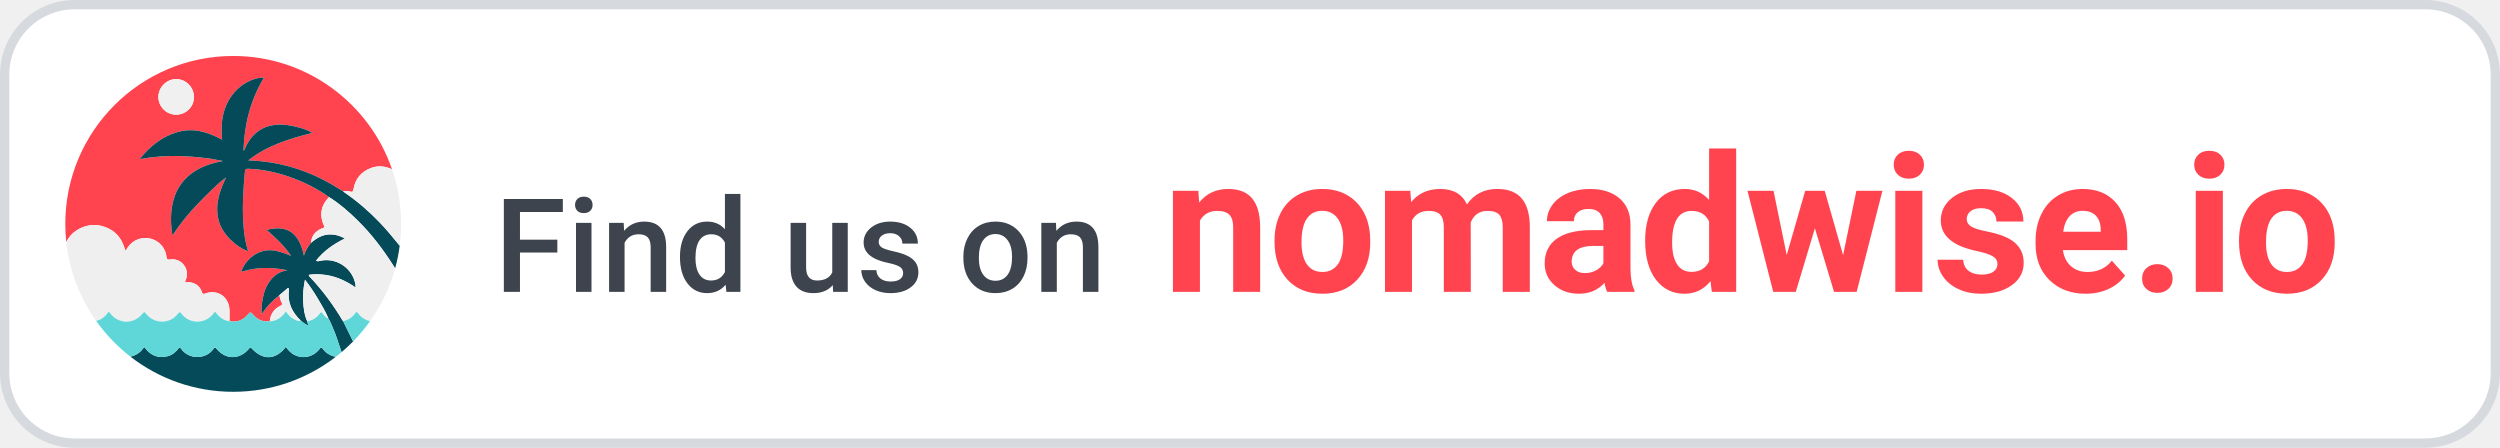
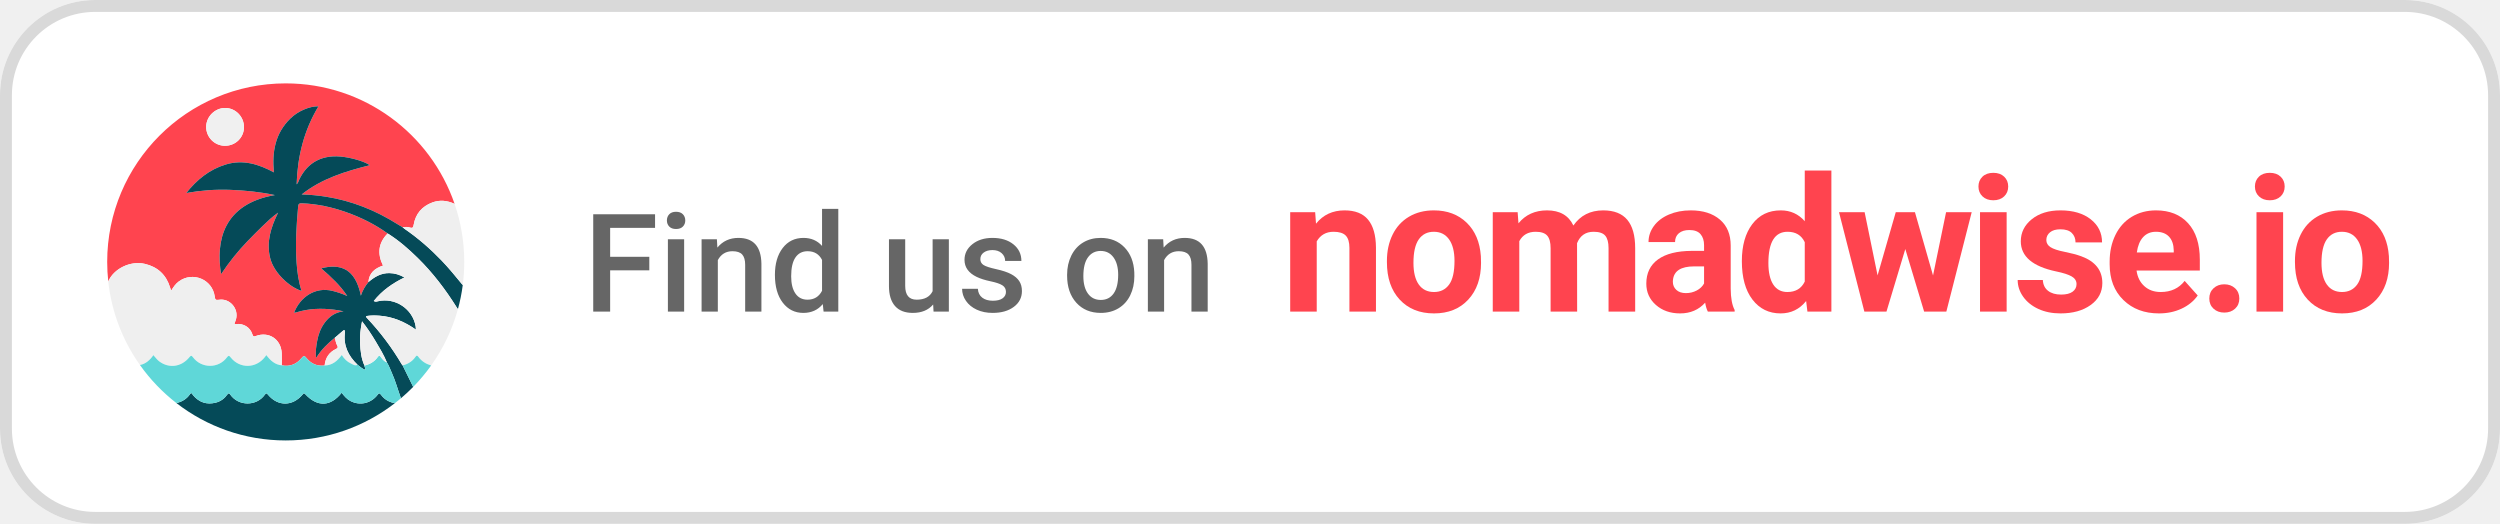
- <svg xmlns="http://www.w3.org/2000/svg" width="268" height="48" viewBox="0 0 268 48" role="img" aria-label="Find us on nomadwise.io">
-   <rect x="0.5" y="0.5" width="267.0" height="47.0" rx="7.5" fill="#FFFFFF" stroke="#D6D9DE" stroke-width="1.0" />
-   <svg x="7.00" y="6.00" width="36" height="36" viewBox="13.339 5.712 435.880 435.880">
-     <path fill="#FF444F" d="M387.471,178.319c2.366-13.429,10.131-22.533,22.807-27.239c9.055-3.362,18.076-2.433,26.81,1.558c0.12,0.055,0.238,0.121,0.355,0.192C408.045,67.233,326.851,5.712,231.279,5.712c-120.365,0-217.94,97.575-217.94,217.94c0,8.062,0.452,16.018,1.305,23.853c6.64-15.556,26.912-25.579,44.546-21.487c15.824,3.672,26.213,13.363,30.978,28.967c0.304,0.994,0.632,1.98,0.965,2.965c0.033,0.097,0.183,0.155,0.533,0.432c2.514-4.011,5.104-7.917,8.996-10.81c17.001-12.636,41.18-2.631,43.963,18.368c0.45,3.397,0.956,4.631,5.031,3.96c13.485-2.223,24.723,11.067,20.837,24.17c-0.5,1.686-1.184,3.318-1.757,4.905c0.581,0.938,1.338,0.565,2.034,0.498c9.117-0.878,17.001,3.917,19.817,12.515c0.85,2.594,1.412,3.162,4.134,2.144c16.041-5.997,30.935,3.917,31.699,21.026c0.219,4.904,0.009,9.827-0.004,14.742c9.641,1.93,17.819-1.188,23.831-8.495c3.201-3.89,4.135-3.159,6.877,0.132c5.532,6.639,12.862,9.673,21.646,8.557c0.91-9.268,5.392-16.152,13.856-20.151c2.374-1.122,2.688-2.302,1.445-4.391c-1.695-2.849-1.873-6.2-2.918-9.268c-8.621,6.91-16.508,14.509-22.804,24.668c-0.937-7.459,0.133-14.094,1.319-20.69c1.492-8.3,4.409-16.06,9.554-22.845c5.654-7.457,12.822-12.332,22.596-13.462c-1.847-0.359-3.69-0.746-5.544-1.071c-1.904-0.334-3.813-0.66-5.731-0.9c-15.677-1.963-31.184-1.494-46.386,3.294c-0.698,0.22-1.454,0.253-2.183,0.374c-0.191,0.105-0.382,0.211-0.573,0.316c0.09-0.229,0.179-0.458,0.264-0.694c7.107-18.188,25.217-31.604,46.8-26.218c6.084,1.518,11.972,3.521,17.928,6.221c-8.54-13.013-19.848-23.524-31.823-33.786c23.345-6.001,41.697,0.074,48.446,33.397c2.25-6.915,5.423-11.929,9.195-16.564c0.837-11.186,7.94-16.916,17.841-20.194c-7.159-14.495-5.812-27.607,5.675-39.209c-15.575-11.184-32.569-19.617-50.611-25.985c-17.497-6.176-35.446-10.109-54.051-10.826c-2.806-0.108-4.304,0.283-4.607,3.625c-2.087,23.003-3.593,46.003-1.92,69.114c0.84,11.597,2.407,23.037,6.093,34.211c-14.086-4.27-33.677-21.528-38.308-40.032c-4.969-19.853,0.978-37.84,9.664-55.53c-7.041,4.891-13.147,10.757-19.219,16.635c-6.202,6.004-12.259,12.162-18.27,18.359c-5.91,6.092-11.462,12.508-16.794,19.117c-5.408,6.704-10.436,13.686-15.345,21.021c-6.584-40.412,2.447-85.614,65.737-96.579c-18.415-3.897-36.279-5.646-54.25-6.364c-18.047-0.721-35.964,0.626-53.939,3.845c12.879-16.225,28.373-28.864,48.456-34.869c20.782-6.215,39.903-0.405,58.487,9.701c-2.448-25.039,1.589-47.713,20.02-65.714c9.46-9.239,23.565-15.129,34.378-14.949c-17.604,29.306-25.636,60.948-26.66,95.279c2.022-1.889,2.243-3.889,3.029-5.549c10.434-22.035,29.502-31.645,55.296-27.826c12.218,1.809,24.842,5.821,31.043,9.987c-29.75,7.501-58.708,16.267-83.171,35.686c9.904,0.299,19.614,1.205,29.249,2.72c31.773,4.995,60.988,16.693,88.091,33.865c1.875,1.188,3.819,2.266,5.73,3.395c3.118-0.391,6.272-0.504,9.262,0.487C386.564,182.885,387.009,180.943,387.471,178.319zM156.927,81.881c-12.654-0.118-22.874-10.538-22.761-23.208c0.111-12.464,10.766-22.979,23.247-22.942c12.694,0.037,23.067,10.747,22.905,23.649C180.159,72.034,169.798,82.001,156.927,81.881z" />
-     <path fill="#054A58" d="M421.485,221.893c-13.82-14.372-28.782-27.389-45.234-38.676c-0.847-0.581-1.595-1.305-2.389-1.961c-1.912-1.128-3.856-2.206-5.731-3.394c-27.104-17.172-56.318-28.87-88.091-33.865c-9.636-1.515-19.345-2.421-29.249-2.72c24.463-19.42,53.42-28.186,83.171-35.686c-6.201-4.166-18.825-8.178-31.043-9.987c-25.794-3.819-44.862,5.791-55.296,27.826c-0.786,1.661-1.007,3.66-3.029,5.549c1.024-34.332,9.056-65.974,26.66-95.279c-10.813-0.18-24.918,5.71-34.378,14.949c-18.431,18-22.469,40.674-20.02,65.714c-18.584-10.106-37.705-15.915-58.487-9.701c-20.084,6.006-35.577,18.644-48.456,34.869c17.974-3.22,35.892-4.566,53.939-3.845c17.971,0.718,35.835,2.467,54.25,6.364c-63.29,10.965-72.322,56.167-65.737,96.579c4.909-7.335,9.936-14.317,15.345-21.021c5.331-6.609,10.884-13.025,16.794-19.117c6.011-6.196,12.068-12.355,18.27-18.359c6.071-5.877,12.178-11.743,19.219-16.635c-8.687,17.691-14.633,35.678-9.664,55.53c4.631,18.504,24.222,35.762,38.308,40.032c-3.687-11.174-5.254-22.615-6.093-34.211c-1.673-23.111-0.168-46.111,1.92-69.114c0.303-3.341,1.801-3.733,4.607-3.625c18.605,0.717,36.554,4.65,54.051,10.826c18.042,6.369,35.036,14.801,50.611,25.985c13.546,8.442,25.472,18.883,36.806,30.024c18.297,17.986,33.714,38.264,47.321,59.96c0.528,0.841,1.023,1.718,1.665,2.307c2.596-9.503,4.574-19.261,5.868-29.235C438.986,241.749,430.674,231.45,421.485,221.893z" />
-     <path fill="#054A58" d="M374.019,350.035c-0.363-0.462-0.783-0.889-1.079-1.39c-12.096-20.454-26.253-39.355-42.596-56.613c-0.498-0.525-1.097-1.016-0.839-2.246c5.316-0.908,10.814-0.883,16.277-0.478c16.263,1.206,30.743,7.39,44.416,17.016c-0.126-1.79-0.119-2.83-0.282-3.843c-3.462-21.383-24.982-35.749-46.137-30.78c-1.529,0.359-2.99,1.026-4.996-0.366c10.145-12.757,22.868-21.579,37.436-28.713c-6.133-3.462-12.011-5.207-18.413-5.299c-10.197-0.147-18.227,4.627-25.594,11c-3.772,4.635-6.945,9.649-9.195,16.564c-6.749-33.323-25.101-39.397-48.446-33.397c11.975,10.262,23.282,20.772,31.823,33.786c-5.956-2.701-11.844-4.703-17.928-6.221c-21.583-5.386-39.694,8.03-46.805,26.212c0.101,0.131,0.206,0.259,0.314,0.384c0.729-0.12,1.485-0.154,2.183-0.374c15.202-4.788,30.709-5.257,46.386-3.294c1.918,0.24,3.826,0.566,5.731,0.9c1.854,0.325,3.696,0.711,5.544,1.071c-9.774,1.131-16.942,6.006-22.596,13.462c-5.145,6.785-8.062,14.545-9.554,22.845c-1.185,6.596-2.256,13.231-1.319,20.69c6.296-10.158,14.182-17.757,22.804-24.668c3.152-2.701,6.287-5.423,9.47-8.087c0.748-0.626,1.625-1.763,2.646-0.876c0.484,0.42,0.465,1.665,0.351,2.491c-2.208,16.002,4.156,28.648,15.348,39.424c2.999,2.142,5.613,4.891,9.346,6.138c0.639-2.078-1.047-3.469-0.929-5.195c-3.952-8.686-4.935-17.974-5.375-27.336c-0.411-8.749,0.576-17.393,2.443-26.671c6.344,8.063,11.614,16.079,16.542,24.321c5.024,8.401,10.1,16.783,13.819,25.885c2.569,4.032,4.098,8.551,6.047,12.874c4.506,9.995,7.322,20.596,11.073,30.861c5.221-4.416,10.231-9.072,15.013-13.953c-0.144-0.187-0.275-0.398-0.393-0.639C382.394,367.017,378.202,358.529,374.019,350.035z" />
-     <path fill="#EFEFEF" d="M194.721,314.132c-2.722,1.018-3.284,0.45-4.134-2.144c-2.816-8.598-10.699-13.393-19.817-12.515c-0.697,0.067-1.453,0.44-2.034-0.498c0.573-1.587,1.257-3.219,1.757-4.905c3.886-13.103-7.352-26.393-20.837-24.17c-4.075,0.672-4.58-0.563-5.031-3.96c-2.783-20.999-26.963-31.004-43.963-18.368c-3.892,2.893-6.483,6.799-8.996,10.81c-0.35-0.277-0.5-0.335-0.533-0.432c-0.333-0.984-0.661-1.971-0.965-2.965c-4.765-15.604-15.153-25.295-30.978-28.967c-17.634-4.092-37.906,5.932-44.546,21.487c4.107,37.727,17.833,72.564,38.689,101.999c7.058-1.393,12.111-5.867,16.389-12.014c2.51,2.726,4.512,5.633,7.334,7.726c11.757,8.721,26.807,6.761,36.539-5.089c2.076-2.528,2.781-2.291,4.594,0.102c10.327,13.632,30.873,13.768,41.193,0.17c2.161-2.847,2.765-2.562,4.826,0.01c11.053,13.795,30.71,13.453,41.58-0.533c0.54-0.695,1.071-1.396,1.848-2.409c4.868,6.492,10.419,11.673,18.781,12.434c0.012-4.915,0.222-9.838,0.003-14.742C225.655,318.049,210.761,308.135,194.721,314.132z" />
-     <path fill="#EFEFEF" d="M439.855,278.905c-13.607-21.696-29.024-41.974-47.321-59.96c-11.334-11.141-23.26-21.582-36.806-30.024c-11.486,11.603-12.833,24.714-5.675,39.209c-9.901,3.277-17.004,9.008-17.841,20.194c7.367-6.374,15.397-11.148,25.594-11c6.401,0.093,12.28,1.838,18.413,5.299c-14.568,7.133-27.291,15.956-37.436,28.713c2.006,1.393,3.466,0.726,4.996,0.366c21.156-4.969,42.676,9.397,46.137,30.78c0.164,1.013,0.156,2.053,0.282,3.843c-13.673-9.625-28.153-15.809-44.416-17.016c-5.462-0.405-10.961-0.43-16.277,0.478c-0.258,1.23,0.341,1.721,0.839,2.246c16.343,17.258,30.5,36.159,42.596,56.613c0.296,0.501,0.716,0.928,1.078,1.389c6.403-1.657,11.802-4.893,15.581-10.402c1.517-2.212,2.29-1.917,3.753,0.074c3.957,5.382,9.31,8.563,15.468,10.367c14.681-20.58,25.861-43.825,32.7-68.863C440.878,280.623,440.383,279.746,439.855,278.905z" />
-     <path fill="#EFEFEF" d="M437.443,152.83c-0.117-0.071-0.235-0.138-0.355-0.192c-8.734-3.99-17.755-4.92-26.81-1.558c-12.676,4.706-20.44,13.81-22.807,27.239c-0.462,2.624-0.908,4.566-4.348,3.425c-2.99-0.992-6.144-0.878-9.262-0.488c0.794,0.656,1.543,1.38,2.389,1.961c16.452,11.287,31.414,24.304,45.234,38.676c9.189,9.557,17.501,19.856,25.904,30.084c1.203-9.272,1.83-18.725,1.83-28.325C449.219,198.858,445.07,175.036,437.443,152.83z" />
-     <path fill="#F0F0F0" d="M156.927,81.881c-12.654-0.118-22.874-10.538-22.761-23.208c0.111-12.464,10.766-22.979,23.247-22.942c12.694,0.038,23.067,10.747,22.905,23.649C180.159,72.034,169.798,82.001,156.927,81.881z" />
-     <path fill="#EFEFEF" d="M291.152,316.285c3.152-2.701,6.287-5.423,9.47-8.087c0.748-0.626,1.625-1.763,2.646-0.876c0.484,0.42,0.465,1.665,0.351,2.491c-2.208,16.002,4.156,28.648,15.348,39.424c-2.982,1.698-5.386-0.327-7.814-1.402c-4.836-2.141-8.454-5.81-11.454-10.489c-5.395,7.292-11.62,12.634-20.929,12.748c0.91-9.267,5.392-16.151,13.855-20.151c2.374-1.122,2.688-2.302,1.445-4.391C292.375,322.703,292.197,319.353,291.152,316.285z" />
-     <path fill="#054A58" d="M241.974,285.651c-0.191,0.105-0.382,0.211-0.573,0.316c0.09-0.229,0.179-0.458,0.264-0.694C241.761,285.399,241.866,285.526,241.974,285.651z" />
-     <path fill="#054A58" d="M231.279,441.592c50.217,0,96.459-16.994,133.311-45.531c-0.529-0.092-1.09-0.108-1.543-0.213c-6.357-1.482-11.615-4.715-15.414-9.951c-1.935-2.667-2.705-1.92-4.356,0.197c-8.184,10.496-21.862,13.377-33.194,7.234c-4.377-2.372-7.539-6.029-10.473-9.988c-13.546,17.154-29.678,17.758-44.513,1.755c-1.792-1.933-2.279-0.666-3.268,0.506c-12.244,14.515-30.078,14.652-42.124,0.242c-1.44-1.723-2.188-2.555-3.81-0.234c-10.076,14.417-32.304,14.531-42.384-0.087c-1.344-1.949-2.22-1.803-3.55,0.065c-3.478,4.885-8.125,8.316-13.952,9.825c-11.216,2.905-20.504-0.309-27.945-9.15c-0.901-1.07-1.623-4.085-3.716-1.041c-4.054,5.898-9.764,9.086-16.375,10.846C134.827,424.6,181.066,441.592,231.279,441.592z" />
-     <path fill="#5FD7D8" d="M360.861,359.252c-1.949-4.323-3.478-8.842-6.047-12.874c-3.332-1.269-5.483-3.887-7.451-6.66c-1.289-1.816-2.091-2.382-3.689-0.048c-3.915,5.718-9.625,8.917-16.289,10.509c-0.118,1.726,1.568,3.117,0.929,5.195c-3.733-1.247-6.347-3.996-9.344-6.137c-2.984,1.696-5.388-0.328-7.816-1.403c-4.836-2.141-8.454-5.81-11.454-10.489c-5.395,7.292-11.62,12.634-20.929,12.748c-8.784,1.116-16.114-1.917-21.646-8.557c-2.743-3.291-3.677-4.022-6.877-0.132c-6.012,7.306-14.189,10.424-23.83,8.495c-8.362-0.761-13.913-5.942-18.781-12.434c-0.777,1.013-1.308,1.715-1.848,2.409c-10.871,13.985-30.528,14.327-41.58,0.533c-2.06-2.571-2.665-2.857-4.826-0.01c-10.321,13.598-30.866,13.462-41.193-0.17c-1.813-2.393-2.517-2.63-4.594-0.102c-9.732,11.851-24.782,13.81-36.539,5.089c-2.822-2.093-4.824-5-7.334-7.726c-4.278,6.147-9.331,10.622-16.389,12.014c12.501,17.644,27.566,33.34,44.643,46.563c6.611-1.76,12.321-4.948,16.375-10.846c2.092-3.044,2.815-0.029,3.716,1.041c7.44,8.841,16.729,12.055,27.945,9.15c5.827-1.509,10.474-4.94,13.952-9.825c1.33-1.868,2.206-2.014,3.55-0.065c10.08,14.618,32.308,14.504,42.384,0.087c1.622-2.321,2.369-1.49,3.81,0.234c12.046,14.41,29.88,14.273,42.124-0.242c0.988-1.171,1.476-2.439,3.268-0.506c14.835,16.003,30.966,15.4,44.513-1.755c2.934,3.959,6.096,7.615,10.473,9.988c11.332,6.142,25.009,3.261,33.194-7.234c1.651-2.117,2.421-2.864,4.356-0.197c3.799,5.235,9.057,8.468,15.414,9.951c0.453,0.106,1.014,0.121,1.543,0.213c2.492-1.93,4.939-3.914,7.343-5.947C368.182,379.848,365.367,369.248,360.861,359.252z" />
-     <path fill="#5FD7D8" d="M393.353,339.707c-1.464-1.991-2.236-2.286-3.753-0.074c-3.779,5.509-9.178,8.745-15.58,10.402c4.183,8.493,8.374,16.982,12.534,25.486c0.118,0.241,0.25,0.452,0.393,0.639c7.943-8.106,15.266-16.822,21.874-26.085C402.662,348.27,397.31,345.089,393.353,339.707z" />
-     <path fill="#EFEFEF" d="M327.385,350.179c-3.952-8.686-4.935-17.974-5.375-27.336c-0.411-8.749,0.576-17.393,2.443-26.671c6.344,8.063,11.614,16.079,16.542,24.321c5.024,8.401,10.1,16.783,13.819,25.885c-3.332-1.269-5.482-3.887-7.451-6.66c-1.289-1.816-2.091-2.382-3.689-0.048C339.759,345.389,334.049,348.587,327.385,350.179z" />
-   </svg>
-   <path fill="#3D444D" d="M59.747 27.07H55.741V31.288H54.012V21.335H60.335V22.729H55.741V25.689H59.747ZM63.409 31.288H61.747V23.891H63.409ZM61.645 21.97Q61.645 21.588 61.888 21.335Q62.13 21.082 62.581 21.082Q63.033 21.082 63.279 21.335Q63.525 21.588 63.525 21.97Q63.525 22.346 63.279 22.596Q63.033 22.845 62.581 22.845Q62.13 22.845 61.888 22.596Q61.645 22.346 61.645 21.97ZM66.858 23.891 66.906 24.746Q67.726 23.755 69.059 23.755Q71.37 23.755 71.411 26.4V31.288H69.75V26.496Q69.75 25.792 69.446 25.453Q69.141 25.115 68.451 25.115Q67.446 25.115 66.954 26.024V31.288H65.293V23.891ZM72.892 27.535Q72.892 25.826 73.685 24.79Q74.478 23.755 75.811 23.755Q76.987 23.755 77.711 24.575V20.788H79.372V31.288H77.868L77.786 30.522Q77.041 31.424 75.797 31.424Q74.498 31.424 73.695 30.379Q72.892 29.333 72.892 27.535ZM74.553 27.678Q74.553 28.806 74.987 29.439Q75.421 30.071 76.221 30.071Q77.239 30.071 77.711 29.162V26.004Q77.253 25.115 76.235 25.115Q75.428 25.115 74.99 25.754Q74.553 26.393 74.553 27.678ZM89.272 30.563Q88.541 31.424 87.194 31.424Q85.991 31.424 85.373 30.72Q84.754 30.016 84.754 28.683V23.891H86.415V28.663Q86.415 30.071 87.584 30.071Q88.794 30.071 89.218 29.203V23.891H90.879V31.288H89.313ZM96.817 29.278Q96.817 28.834 96.451 28.601Q96.085 28.369 95.238 28.191Q94.39 28.013 93.823 27.74Q92.579 27.138 92.579 25.997Q92.579 25.04 93.385 24.397Q94.192 23.755 95.436 23.755Q96.762 23.755 97.579 24.411Q98.396 25.067 98.396 26.113H96.735Q96.735 25.634 96.379 25.317Q96.024 24.999 95.436 24.999Q94.889 24.999 94.544 25.252Q94.199 25.505 94.199 25.928Q94.199 26.311 94.52 26.523Q94.841 26.735 95.819 26.95Q96.796 27.166 97.353 27.463Q97.911 27.76 98.181 28.177Q98.451 28.594 98.451 29.189Q98.451 30.187 97.623 30.806Q96.796 31.424 95.456 31.424Q94.547 31.424 93.836 31.096Q93.125 30.768 92.729 30.194Q92.332 29.62 92.332 28.957H93.946Q93.98 29.545 94.39 29.862Q94.8 30.18 95.477 30.18Q96.133 30.18 96.475 29.931Q96.817 29.681 96.817 29.278ZM103.272 27.521Q103.272 26.434 103.702 25.563Q104.133 24.691 104.912 24.223Q105.692 23.755 106.703 23.755Q108.2 23.755 109.133 24.718Q110.067 25.682 110.142 27.275L110.149 27.665Q110.149 28.758 109.728 29.62Q109.308 30.481 108.525 30.953Q107.742 31.424 106.717 31.424Q105.152 31.424 104.212 30.382Q103.272 29.34 103.272 27.603ZM104.933 27.665Q104.933 28.806 105.404 29.452Q105.876 30.098 106.717 30.098Q107.558 30.098 108.026 29.442Q108.494 28.786 108.494 27.521Q108.494 26.4 108.012 25.744Q107.53 25.088 106.703 25.088Q105.89 25.088 105.411 25.734Q104.933 26.38 104.933 27.665ZM113.195 23.891 113.243 24.746Q114.063 23.755 115.396 23.755Q117.707 23.755 117.748 26.4V31.288H116.087V26.496Q116.087 25.792 115.782 25.453Q115.478 25.115 114.788 25.115Q113.783 25.115 113.291 26.024V31.288H111.629V23.891Z" />
-   <path fill="#FF444F" d="M128.462 20.457 128.552 21.708Q129.713 20.257 131.665 20.257Q133.387 20.257 134.228 21.268Q135.069 22.279 135.089 24.291V31.288H132.196V24.361Q132.196 23.44 131.795 23.025Q131.395 22.609 130.464 22.609Q129.243 22.609 128.632 23.65V31.288H125.74V20.457ZM136.63 25.772Q136.63 24.161 137.251 22.9Q137.872 21.638 139.038 20.948Q140.204 20.257 141.745 20.257Q143.937 20.257 145.324 21.598Q146.71 22.94 146.87 25.242L146.89 25.983Q146.89 28.475 145.499 29.981Q144.108 31.488 141.765 31.488Q139.423 31.488 138.027 29.986Q136.63 28.485 136.63 25.902ZM139.523 25.983Q139.523 27.524 140.104 28.34Q140.684 29.156 141.765 29.156Q142.816 29.156 143.407 28.35Q143.998 27.544 143.998 25.772Q143.998 24.261 143.407 23.43Q142.816 22.599 141.745 22.599Q140.684 22.599 140.104 23.425Q139.523 24.251 139.523 25.983ZM151.185 20.457 151.275 21.668Q152.426 20.257 154.388 20.257Q156.48 20.257 157.261 21.909Q158.402 20.257 160.514 20.257Q162.276 20.257 163.136 21.283Q163.997 22.309 163.997 24.371V31.288H161.094V24.381Q161.094 23.46 160.734 23.035Q160.374 22.609 159.463 22.609Q158.162 22.609 157.661 23.85L157.671 31.288H154.778V24.391Q154.778 23.45 154.408 23.03Q154.038 22.609 153.147 22.609Q151.915 22.609 151.365 23.63V31.288H148.472V20.457ZM172.296 31.288Q172.095 30.897 172.005 30.317Q170.954 31.488 169.273 31.488Q167.681 31.488 166.635 30.567Q165.589 29.646 165.589 28.245Q165.589 26.523 166.865 25.602Q168.141 24.681 170.554 24.671H171.885V24.051Q171.885 23.3 171.5 22.85Q171.114 22.399 170.284 22.399Q169.553 22.399 169.137 22.749Q168.722 23.1 168.722 23.71H165.829Q165.829 22.769 166.41 21.969Q166.99 21.168 168.051 20.712Q169.112 20.257 170.434 20.257Q172.436 20.257 173.612 21.263Q174.788 22.269 174.788 24.091V28.785Q174.798 30.327 175.218 31.118V31.288ZM169.903 29.276Q170.544 29.276 171.084 28.991Q171.625 28.705 171.885 28.225V26.363H170.804Q168.632 26.363 168.492 27.864L168.482 28.035Q168.482 28.575 168.862 28.925Q169.243 29.276 169.903 29.276ZM176.36 25.792Q176.36 23.26 177.496 21.758Q178.632 20.257 180.604 20.257Q182.185 20.257 183.216 21.438V15.913H186.119V31.288H183.507L183.367 30.137Q182.285 31.488 180.584 31.488Q178.672 31.488 177.516 29.981Q176.36 28.475 176.36 25.792ZM179.252 26.003Q179.252 27.524 179.783 28.335Q180.314 29.146 181.325 29.146Q182.666 29.146 183.216 28.015V23.74Q182.676 22.609 181.345 22.609Q179.252 22.609 179.252 26.003ZM197.581 27.354 199.002 20.457H201.795L199.032 31.288H196.61L194.558 24.471L192.506 31.288H190.093L187.331 20.457H190.123L191.535 27.344L193.517 20.457H195.609ZM206.079 31.288H203.176V20.457H206.079ZM203.006 17.654Q203.006 17.004 203.441 16.583Q203.877 16.163 204.628 16.163Q205.368 16.163 205.809 16.583Q206.249 17.004 206.249 17.654Q206.249 18.315 205.804 18.736Q205.358 19.156 204.628 19.156Q203.897 19.156 203.451 18.736Q203.006 18.315 203.006 17.654ZM214.127 28.295Q214.127 27.764 213.602 27.459Q213.076 27.154 211.915 26.913Q208.051 26.103 208.051 23.63Q208.051 22.189 209.247 21.223Q210.444 20.257 212.375 20.257Q214.437 20.257 215.674 21.228Q216.91 22.199 216.91 23.75H214.017Q214.017 23.13 213.617 22.724Q213.216 22.319 212.365 22.319Q211.635 22.319 211.234 22.649Q210.834 22.98 210.834 23.49Q210.834 23.971 211.289 24.266Q211.745 24.561 212.826 24.776Q213.907 24.992 214.648 25.262Q216.94 26.103 216.94 28.175Q216.94 29.656 215.669 30.572Q214.397 31.488 212.385 31.488Q211.024 31.488 209.968 31.002Q208.912 30.517 208.311 29.671Q207.711 28.825 207.711 27.844H210.454Q210.494 28.615 211.024 29.026Q211.555 29.436 212.445 29.436Q213.276 29.436 213.702 29.121Q214.127 28.805 214.127 28.295ZM223.587 31.488Q221.204 31.488 219.708 30.027Q218.211 28.565 218.211 26.133V25.852Q218.211 24.221 218.842 22.935Q219.473 21.648 220.629 20.953Q221.785 20.257 223.266 20.257Q225.488 20.257 226.765 21.658Q228.041 23.06 228.041 25.632V26.813H221.144Q221.284 27.874 221.99 28.515Q222.696 29.156 223.777 29.156Q225.448 29.156 226.389 27.944L227.811 29.536Q227.16 30.457 226.049 30.972Q224.938 31.488 223.587 31.488ZM223.256 22.599Q222.395 22.599 221.86 23.18Q221.324 23.76 221.174 24.841H225.198V24.611Q225.178 23.65 224.678 23.125Q224.177 22.599 223.256 22.599ZM229.633 29.866Q229.633 29.176 230.098 28.745Q230.564 28.315 231.264 28.315Q231.975 28.315 232.44 28.745Q232.906 29.176 232.906 29.866Q232.906 30.547 232.445 30.972Q231.985 31.398 231.264 31.398Q230.554 31.398 230.093 30.972Q229.633 30.547 229.633 29.866ZM238.291 31.288H235.388V20.457H238.291ZM235.218 17.654Q235.218 17.004 235.654 16.583Q236.089 16.163 236.84 16.163Q237.581 16.163 238.021 16.583Q238.461 17.004 238.461 17.654Q238.461 18.315 238.016 18.736Q237.571 19.156 236.84 19.156Q236.109 19.156 235.664 18.736Q235.218 18.315 235.218 17.654ZM240.023 25.772Q240.023 24.161 240.644 22.9Q241.264 21.638 242.43 20.948Q243.597 20.257 245.138 20.257Q247.33 20.257 248.717 21.598Q250.103 22.94 250.263 25.242L250.283 25.983Q250.283 28.475 248.892 29.981Q247.5 31.488 245.158 31.488Q242.816 31.488 241.42 29.986Q240.023 28.485 240.023 25.902ZM242.916 25.983Q242.916 27.524 243.497 28.34Q244.077 29.156 245.158 29.156Q246.209 29.156 246.8 28.35Q247.39 27.544 247.39 25.772Q247.39 24.261 246.8 23.43Q246.209 22.599 245.138 22.599Q244.077 22.599 243.497 23.425Q242.916 24.251 242.916 25.983Z" />
+ <svg xmlns="http://www.w3.org/2000/svg" viewBox="0 0 210 44" width="210" height="44" role="img" aria-label="Find us on nomadwise.io">
+   <rect width="210" height="44" rx="8" fill="#FFFFFF" />
+   <rect x="0.5" y="0.5" width="209" height="43" rx="7.5" fill="none" stroke="#D9D9D9" stroke-width="1" />
+   <g transform="translate(8.086 6.611) scale(0.06881)">
+     <path fill="#FF444F" d="M387.471,178.319c2.366-13.429,10.131-22.533,22.807-27.239c9.055-3.362,18.076-2.433,26.81,1.558     c0.12,0.055,0.238,0.121,0.355,0.192C408.045,67.233,326.851,5.712,231.279,5.712c-120.365,0-217.94,97.575-217.94,217.94     c0,8.062,0.452,16.018,1.305,23.853c6.64-15.556,26.912-25.579,44.546-21.487c15.824,3.672,26.213,13.363,30.978,28.967     c0.304,0.994,0.632,1.98,0.965,2.965c0.033,0.097,0.183,0.155,0.533,0.432c2.514-4.011,5.104-7.917,8.996-10.81     c17.001-12.636,41.18-2.631,43.963,18.368c0.45,3.397,0.956,4.631,5.031,3.96c13.485-2.223,24.723,11.067,20.837,24.17     c-0.5,1.686-1.184,3.318-1.757,4.905c0.581,0.938,1.338,0.565,2.034,0.498c9.117-0.878,17.001,3.917,19.817,12.515     c0.85,2.594,1.412,3.162,4.134,2.144c16.041-5.997,30.935,3.917,31.699,21.026c0.219,4.904,0.009,9.827-0.004,14.742     c9.641,1.93,17.819-1.188,23.831-8.495c3.201-3.89,4.135-3.159,6.877,0.132c5.532,6.639,12.862,9.673,21.646,8.557     c0.91-9.268,5.392-16.152,13.856-20.151c2.374-1.122,2.688-2.302,1.445-4.391c-1.695-2.849-1.873-6.2-2.918-9.268     c-8.621,6.91-16.508,14.509-22.804,24.668c-0.937-7.459,0.133-14.094,1.319-20.69c1.492-8.3,4.409-16.06,9.554-22.845     c5.654-7.457,12.822-12.332,22.596-13.462c-1.847-0.359-3.69-0.746-5.544-1.071c-1.904-0.334-3.813-0.66-5.731-0.9     c-15.677-1.963-31.184-1.494-46.386,3.294c-0.698,0.22-1.454,0.253-2.183,0.374c-0.191,0.105-0.382,0.211-0.573,0.316     c0.09-0.229,0.179-0.458,0.264-0.694c7.107-18.188,25.217-31.604,46.8-26.218c6.084,1.518,11.972,3.521,17.928,6.221     c-8.54-13.013-19.848-23.524-31.823-33.786c23.345-6.001,41.697,0.074,48.446,33.397c2.25-6.915,5.423-11.929,9.195-16.564     c0.837-11.186,7.94-16.916,17.841-20.194c-7.159-14.495-5.812-27.607,5.675-39.209c-15.575-11.184-32.569-19.617-50.611-25.985     c-17.497-6.176-35.446-10.109-54.051-10.826c-2.806-0.108-4.304,0.283-4.607,3.625c-2.087,23.003-3.593,46.003-1.92,69.114     c0.84,11.597,2.407,23.037,6.093,34.211c-14.086-4.27-33.677-21.528-38.308-40.032c-4.969-19.853,0.978-37.84,9.664-55.53     c-7.041,4.891-13.147,10.757-19.219,16.635c-6.202,6.004-12.259,12.162-18.27,18.359c-5.91,6.092-11.462,12.508-16.794,19.117     c-5.408,6.704-10.436,13.686-15.345,21.021c-6.584-40.412,2.447-85.614,65.737-96.579c-18.415-3.897-36.279-5.646-54.25-6.364     c-18.047-0.721-35.964,0.626-53.939,3.845c12.879-16.225,28.373-28.864,48.456-34.869c20.782-6.215,39.903-0.405,58.487,9.701     c-2.448-25.039,1.589-47.713,20.02-65.714c9.46-9.239,23.565-15.129,34.378-14.949c-17.604,29.306-25.636,60.948-26.66,95.279     c2.022-1.889,2.243-3.889,3.029-5.549c10.434-22.035,29.502-31.645,55.296-27.826c12.218,1.809,24.842,5.821,31.043,9.987     c-29.75,7.501-58.708,16.267-83.171,35.686c9.904,0.299,19.614,1.205,29.249,2.72c31.773,4.995,60.988,16.693,88.091,33.865     c1.875,1.188,3.819,2.266,5.73,3.395c3.118-0.391,6.272-0.504,9.262,0.487C386.564,182.885,387.009,180.943,387.471,178.319z      M156.927,81.881c-12.654-0.118-22.874-10.538-22.761-23.208c0.111-12.464,10.766-22.979,23.247-22.942     c12.694,0.037,23.067,10.747,22.905,23.649C180.159,72.034,169.798,82.001,156.927,81.881z" />
+     <path fill="#054A58" d="M421.485,221.893c-13.82-14.372-28.782-27.389-45.234-38.676c-0.847-0.581-1.595-1.305-2.389-1.961    c-1.912-1.128-3.856-2.206-5.731-3.394c-27.104-17.172-56.318-28.87-88.091-33.865c-9.636-1.515-19.345-2.421-29.249-2.72    c24.463-19.42,53.42-28.186,83.171-35.686c-6.201-4.166-18.825-8.178-31.043-9.987c-25.794-3.819-44.862,5.791-55.296,27.826    c-0.786,1.661-1.007,3.66-3.029,5.549c1.024-34.332,9.056-65.974,26.66-95.279c-10.813-0.18-24.918,5.71-34.378,14.949    c-18.431,18-22.469,40.674-20.02,65.714c-18.584-10.106-37.705-15.915-58.487-9.701c-20.084,6.006-35.577,18.644-48.456,34.869    c17.974-3.22,35.892-4.566,53.939-3.845c17.971,0.718,35.835,2.467,54.25,6.364c-63.29,10.965-72.322,56.167-65.737,96.579    c4.909-7.335,9.936-14.317,15.345-21.021c5.331-6.609,10.884-13.025,16.794-19.117c6.011-6.196,12.068-12.355,18.27-18.359    c6.071-5.877,12.178-11.743,19.219-16.635c-8.687,17.691-14.633,35.678-9.664,55.53c4.631,18.504,24.222,35.762,38.308,40.032    c-3.687-11.174-5.254-22.615-6.093-34.211c-1.673-23.111-0.168-46.111,1.92-69.114c0.303-3.341,1.801-3.733,4.607-3.625    c18.605,0.717,36.554,4.65,54.051,10.826c18.042,6.369,35.036,14.801,50.611,25.985c13.546,8.442,25.472,18.883,36.806,30.024    c18.297,17.986,33.714,38.264,47.321,59.96c0.528,0.841,1.023,1.718,1.665,2.307c2.596-9.503,4.574-19.261,5.868-29.235    C438.986,241.749,430.674,231.45,421.485,221.893z" />
+     <path fill="#054A58" d="M374.019,350.035c-0.363-0.462-0.783-0.889-1.079-1.39c-12.096-20.454-26.253-39.355-42.596-56.613    c-0.498-0.525-1.097-1.016-0.839-2.246c5.316-0.908,10.814-0.883,16.277-0.478c16.263,1.206,30.743,7.39,44.416,17.016    c-0.126-1.79-0.119-2.83-0.282-3.843c-3.462-21.383-24.982-35.749-46.137-30.78c-1.529,0.359-2.99,1.026-4.996-0.366    c10.145-12.757,22.868-21.579,37.436-28.713c-6.133-3.462-12.011-5.207-18.413-5.299c-10.197-0.147-18.227,4.627-25.594,11    c-3.772,4.635-6.945,9.649-9.195,16.564c-6.749-33.323-25.101-39.397-48.446-33.397c11.975,10.262,23.282,20.772,31.823,33.786    c-5.956-2.701-11.844-4.703-17.928-6.221c-21.583-5.386-39.694,8.03-46.805,26.212c0.101,0.131,0.206,0.259,0.314,0.384    c0.729-0.12,1.485-0.154,2.183-0.374c15.202-4.788,30.709-5.257,46.386-3.294c1.918,0.24,3.826,0.566,5.731,0.9    c1.854,0.325,3.696,0.711,5.544,1.071c-9.774,1.131-16.942,6.006-22.596,13.462c-5.145,6.785-8.062,14.545-9.554,22.845    c-1.185,6.596-2.256,13.231-1.319,20.69c6.296-10.158,14.182-17.757,22.804-24.668c3.152-2.701,6.287-5.423,9.47-8.087    c0.748-0.626,1.625-1.763,2.646-0.876c0.484,0.42,0.465,1.665,0.351,2.491c-2.208,16.002,4.156,28.648,15.348,39.424    c2.999,2.142,5.613,4.891,9.346,6.138c0.639-2.078-1.047-3.469-0.929-5.195c-3.952-8.686-4.935-17.974-5.375-27.336    c-0.411-8.749,0.576-17.393,2.443-26.671c6.344,8.063,11.614,16.079,16.542,24.321c5.024,8.401,10.1,16.783,13.819,25.885    c2.569,4.032,4.098,8.551,6.047,12.874c4.506,9.995,7.322,20.596,11.073,30.861c5.221-4.416,10.231-9.072,15.013-13.953    c-0.144-0.187-0.275-0.398-0.393-0.639C382.394,367.017,378.202,358.529,374.019,350.035z" />
+     <path fill="#EFEFEF" d="M194.721,314.132c-2.722,1.018-3.284,0.45-4.134-2.144c-2.816-8.598-10.699-13.393-19.817-12.515     c-0.697,0.067-1.453,0.44-2.034-0.498c0.573-1.587,1.257-3.219,1.757-4.905c3.886-13.103-7.352-26.393-20.837-24.17     c-4.075,0.672-4.58-0.563-5.031-3.96c-2.783-20.999-26.963-31.004-43.963-18.368c-3.892,2.893-6.483,6.799-8.996,10.81     c-0.35-0.277-0.5-0.335-0.533-0.432c-0.333-0.984-0.661-1.971-0.965-2.965c-4.765-15.604-15.153-25.295-30.978-28.967     c-17.634-4.092-37.906,5.932-44.546,21.487c4.107,37.727,17.833,72.564,38.689,101.999c7.058-1.393,12.111-5.867,16.389-12.014     c2.51,2.726,4.512,5.633,7.334,7.726c11.757,8.721,26.807,6.761,36.539-5.089c2.076-2.528,2.781-2.291,4.594,0.102     c10.327,13.632,30.873,13.768,41.193,0.17c2.161-2.847,2.765-2.562,4.826,0.01c11.053,13.795,30.71,13.453,41.58-0.533     c0.54-0.695,1.071-1.396,1.848-2.409c4.868,6.492,10.419,11.673,18.781,12.434c0.012-4.915,0.222-9.838,0.003-14.742     C225.655,318.049,210.761,308.135,194.721,314.132z" />
+     <path fill="#EFEFEF" d="M439.855,278.905c-13.607-21.696-29.024-41.974-47.321-59.96c-11.334-11.141-23.26-21.582-36.806-30.024     c-11.486,11.603-12.833,24.714-5.675,39.209c-9.901,3.277-17.004,9.008-17.841,20.194c7.367-6.374,15.397-11.148,25.594-11     c6.401,0.093,12.28,1.838,18.413,5.299c-14.568,7.133-27.291,15.956-37.436,28.713c2.006,1.393,3.466,0.726,4.996,0.366     c21.156-4.969,42.676,9.397,46.137,30.78c0.164,1.013,0.156,2.053,0.282,3.843c-13.673-9.625-28.153-15.809-44.416-17.016     c-5.462-0.405-10.961-0.43-16.277,0.478c-0.258,1.23,0.341,1.721,0.839,2.246c16.343,17.258,30.5,36.159,42.596,56.613     c0.296,0.501,0.716,0.928,1.078,1.389c6.403-1.657,11.802-4.893,15.581-10.402c1.517-2.212,2.29-1.917,3.753,0.074     c3.957,5.382,9.31,8.563,15.468,10.367c14.681-20.58,25.861-43.825,32.7-68.863C440.878,280.623,440.383,279.746,439.855,278.905     z" />
+     <path fill="#EFEFEF" d="M437.443,152.83c-0.117-0.071-0.235-0.138-0.355-0.192c-8.734-3.99-17.755-4.92-26.81-1.558     c-12.676,4.706-20.44,13.81-22.807,27.239c-0.462,2.624-0.908,4.566-4.348,3.425c-2.99-0.992-6.144-0.878-9.262-0.488     c0.794,0.656,1.543,1.38,2.389,1.961c16.452,11.287,31.414,24.304,45.234,38.676c9.189,9.557,17.501,19.856,25.904,30.084     c1.203-9.272,1.83-18.725,1.83-28.325C449.219,198.858,445.07,175.036,437.443,152.83z" />
+     <path fill="#F0F0F0" d="M156.927,81.881c-12.654-0.118-22.874-10.538-22.761-23.208c0.111-12.464,10.766-22.979,23.247-22.942    c12.694,0.038,23.067,10.747,22.905,23.649C180.159,72.034,169.798,82.001,156.927,81.881z" />
+     <path fill="#EFEFEF" d="M291.152,316.285c3.152-2.701,6.287-5.423,9.47-8.087c0.748-0.626,1.625-1.763,2.646-0.876    c0.484,0.42,0.465,1.665,0.351,2.491c-2.208,16.002,4.156,28.648,15.348,39.424c-2.982,1.698-5.386-0.327-7.814-1.402    c-4.836-2.141-8.454-5.81-11.454-10.489c-5.395,7.292-11.62,12.634-20.929,12.748c0.91-9.267,5.392-16.151,13.855-20.151    c2.374-1.122,2.688-2.302,1.445-4.391C292.375,322.703,292.197,319.353,291.152,316.285z" />
+     <path fill="#054A58" d="M241.974,285.651c-0.191,0.105-0.382,0.211-0.573,0.316c0.09-0.229,0.179-0.458,0.264-0.694    C241.761,285.399,241.866,285.526,241.974,285.651z" />
+     <path fill="#054A58" d="M231.279,441.592c50.217,0,96.459-16.994,133.311-45.531c-0.529-0.092-1.09-0.108-1.543-0.213    c-6.357-1.482-11.615-4.715-15.414-9.951c-1.935-2.667-2.705-1.92-4.356,0.197c-8.184,10.496-21.862,13.377-33.194,7.234    c-4.377-2.372-7.539-6.029-10.473-9.988c-13.546,17.154-29.678,17.758-44.513,1.755c-1.792-1.933-2.279-0.666-3.268,0.506    c-12.244,14.515-30.078,14.652-42.124,0.242c-1.44-1.723-2.188-2.555-3.81-0.234c-10.076,14.417-32.304,14.531-42.384-0.087    c-1.344-1.949-2.22-1.803-3.55,0.065c-3.478,4.885-8.125,8.316-13.952,9.825c-11.216,2.905-20.504-0.309-27.945-9.15    c-0.901-1.07-1.623-4.085-3.716-1.041c-4.054,5.898-9.764,9.086-16.375,10.846C134.827,424.6,181.066,441.592,231.279,441.592z" />
+     <path fill="#5FD7D8" d="M360.861,359.252c-1.949-4.323-3.478-8.842-6.047-12.874c-3.332-1.269-5.483-3.887-7.451-6.66     c-1.289-1.816-2.091-2.382-3.689-0.048c-3.915,5.718-9.625,8.917-16.289,10.509c-0.118,1.726,1.568,3.117,0.929,5.195     c-3.733-1.247-6.347-3.996-9.344-6.137c-2.984,1.696-5.388-0.328-7.816-1.403c-4.836-2.141-8.454-5.81-11.454-10.489     c-5.395,7.292-11.62,12.634-20.929,12.748c-8.784,1.116-16.114-1.917-21.646-8.557c-2.743-3.291-3.677-4.022-6.877-0.132     c-6.012,7.306-14.189,10.424-23.83,8.495c-8.362-0.761-13.913-5.942-18.781-12.434c-0.777,1.013-1.308,1.715-1.848,2.409     c-10.871,13.985-30.528,14.327-41.58,0.533c-2.06-2.571-2.665-2.857-4.826-0.01c-10.321,13.598-30.866,13.462-41.193-0.17     c-1.813-2.393-2.517-2.63-4.594-0.102c-9.732,11.851-24.782,13.81-36.539,5.089c-2.822-2.093-4.824-5-7.334-7.726     c-4.278,6.147-9.331,10.622-16.389,12.014c12.501,17.644,27.566,33.34,44.643,46.563c6.611-1.76,12.321-4.948,16.375-10.846     c2.092-3.044,2.815-0.029,3.716,1.041c7.44,8.841,16.729,12.055,27.945,9.15c5.827-1.509,10.474-4.94,13.952-9.825     c1.33-1.868,2.206-2.014,3.55-0.065c10.08,14.618,32.308,14.504,42.384,0.087c1.622-2.321,2.369-1.49,3.81,0.234     c12.046,14.41,29.88,14.273,42.124-0.242c0.988-1.171,1.476-2.439,3.268-0.506c14.835,16.003,30.966,15.4,44.513-1.755     c2.934,3.959,6.096,7.615,10.473,9.988c11.332,6.142,25.009,3.261,33.194-7.234c1.651-2.117,2.421-2.864,4.356-0.197     c3.799,5.235,9.057,8.468,15.414,9.951c0.453,0.106,1.014,0.121,1.543,0.213c2.492-1.93,4.939-3.914,7.343-5.947     C368.182,379.848,365.367,369.248,360.861,359.252z" />
+     <path fill="#5FD7D8" d="M393.353,339.707c-1.464-1.991-2.236-2.286-3.753-0.074c-3.779,5.509-9.178,8.745-15.58,10.402     c4.183,8.493,8.374,16.982,12.534,25.486c0.118,0.241,0.25,0.452,0.393,0.639c7.943-8.106,15.266-16.822,21.874-26.085     C402.662,348.27,397.31,345.089,393.353,339.707z" />
+     <path fill="#054A58" d="M297.331,433.982c0.103,0.049,0.221,0.082,0.303,0.154c0.044,0.039,0.027,0.147,0.038,0.224    c-0.097-0.141-0.194-0.283-0.292-0.424C297.38,433.936,297.331,433.982,297.331,433.982z" />
+     <path fill="#EFEFEF" d="M30.09,312.333c-0.673-0.338-0.803-0.94-0.784-1.614C29.972,311.061,30.12,311.653,30.09,312.333z" />
+     <path fill="#EFEFEF" d="M327.385,350.179c-3.952-8.686-4.935-17.974-5.375-27.336c-0.411-8.749,0.576-17.393,2.443-26.671    c6.344,8.063,11.614,16.079,16.542,24.321c5.024,8.401,10.1,16.783,13.819,25.885c-3.332-1.269-5.482-3.887-7.451-6.66    c-1.289-1.816-2.091-2.382-3.689-0.048C339.759,345.389,334.049,348.587,327.385,350.179z" />
+   </g>
+   <path fill="#666666" d="M54.542 22.707H51.252V26.172H49.831V17.996H55.025V19.142H51.252V21.573H54.542Z M57.468 26.172H56.103V20.096H57.468ZM56.019 18.519Q56.019 18.204 56.218 17.996Q56.418 17.789 56.788 17.789Q57.159 17.789 57.361 17.996Q57.563 18.204 57.563 18.519Q57.563 18.827 57.361 19.032Q57.159 19.237 56.788 19.237Q56.418 19.237 56.218 19.032Q56.019 18.827 56.019 18.519Z M60.219 20.096 60.259 20.798Q60.932 19.984 62.027 19.984Q63.925 19.984 63.959 22.157V26.172H62.594V22.236Q62.594 21.657 62.345 21.379Q62.095 21.102 61.528 21.102Q60.702 21.102 60.298 21.848V26.172H58.933V20.096Z M65.093 23.089Q65.093 21.686 65.745 20.835Q66.396 19.984 67.491 19.984Q68.457 19.984 69.052 20.658V17.547H70.417V26.172H69.181L69.114 25.543Q68.502 26.284 67.48 26.284Q66.413 26.284 65.753 25.425Q65.093 24.566 65.093 23.089ZM66.458 23.207Q66.458 24.134 66.814 24.653Q67.171 25.173 67.828 25.173Q68.665 25.173 69.052 24.426V21.832Q68.676 21.102 67.839 21.102Q67.177 21.102 66.817 21.627Q66.458 22.152 66.458 23.207Z  M78.385 25.577Q77.784 26.284 76.677 26.284Q75.689 26.284 75.181 25.706Q74.673 25.128 74.673 24.033V20.096H76.037V24.016Q76.037 25.173 76.998 25.173Q77.991 25.173 78.34 24.459V20.096H79.704V26.172H78.418Z M84.5 24.521Q84.5 24.156 84.199 23.965Q83.899 23.774 83.202 23.628Q82.506 23.482 82.04 23.258Q81.018 22.764 81.018 21.826Q81.018 21.04 81.681 20.512Q82.343 19.984 83.365 19.984Q84.455 19.984 85.126 20.523Q85.797 21.062 85.797 21.921H84.432Q84.432 21.528 84.14 21.267Q83.848 21.006 83.365 21.006Q82.916 21.006 82.632 21.214Q82.349 21.422 82.349 21.77Q82.349 22.084 82.613 22.258Q82.877 22.432 83.68 22.609Q84.483 22.786 84.94 23.03Q85.398 23.275 85.62 23.617Q85.842 23.96 85.842 24.448Q85.842 25.268 85.162 25.776Q84.483 26.284 83.382 26.284Q82.635 26.284 82.051 26.015Q81.467 25.745 81.142 25.274Q80.816 24.802 80.816 24.257H82.141Q82.169 24.74 82.506 25.001Q82.843 25.262 83.399 25.262Q83.938 25.262 84.219 25.057Q84.5 24.853 84.5 24.521Z  M89.637 23.078Q89.637 22.185 89.991 21.469Q90.345 20.753 90.985 20.369Q91.625 19.984 92.456 19.984Q93.686 19.984 94.453 20.776Q95.219 21.568 95.281 22.876L95.286 23.196Q95.286 24.094 94.941 24.802Q94.596 25.509 93.953 25.897Q93.31 26.284 92.468 26.284Q91.182 26.284 90.41 25.428Q89.637 24.572 89.637 23.145ZM91.002 23.196Q91.002 24.134 91.389 24.664Q91.777 25.195 92.468 25.195Q93.158 25.195 93.543 24.656Q93.927 24.117 93.927 23.078Q93.927 22.157 93.532 21.618Q93.136 21.079 92.456 21.079Q91.788 21.079 91.395 21.61Q91.002 22.14 91.002 23.196Z M97.707 20.096 97.746 20.798Q98.42 19.984 99.515 19.984Q101.413 19.984 101.446 22.157V26.172H100.082V22.236Q100.082 21.657 99.832 21.379Q99.582 21.102 99.015 21.102Q98.189 21.102 97.785 21.848V26.172H96.421V20.096Z" />
+   <g transform="translate(62.393 -0.479) scale(0.09302)">
+     <path fill="#FF444F" d="M516.895,196.786l0.746,10.365c6.412-8.016,15.009-12.023,25.788-12.023c9.507,0,16.584,2.792,21.228,8.375    c4.643,5.584,7.02,13.931,7.131,25.042v57.961h-23.964v-57.513c0-5.098-1.106-8.797-3.317-11.097    c-2.211-2.298-5.887-3.448-11.028-3.448c-6.745,0-11.803,2.881-15.174,8.643v63.415h-23.964v-89.72H516.895z" />
+     <path fill="#FF444F" d="M581.683,240.817c0-8.899,1.713-16.833,5.141-23.798c3.427-6.966,8.361-12.355,14.801-16.17    c6.439-3.813,13.917-5.721,22.43-5.721c12.105,0,21.986,3.704,29.645,11.111c7.656,7.408,11.926,17.469,12.811,30.183l0.166,6.136    c0,13.766-3.844,24.808-11.525,33.127c-7.686,8.32-17.994,12.479-30.93,12.479s-23.259-4.146-30.971-12.438    c-7.711-8.292-11.567-19.569-11.567-33.832L581.683,240.817L581.683,240.817z M605.646,242.518c0,8.526,1.603,15.047,4.81,19.558    c3.206,4.513,7.794,6.769,13.765,6.769c5.805,0,10.336-2.229,13.6-6.686c3.26-4.457,4.891-11.584,4.891-21.384    c0-8.36-1.631-14.838-4.891-19.434c-3.264-4.595-7.852-6.893-13.766-6.893c-5.859,0-10.394,2.284-13.599,6.851    C607.249,225.868,605.646,232.941,605.646,242.518z" />
+     <path fill="#FF444F" d="M699.73,196.786l0.746,10.033c6.356-7.795,14.953-11.691,25.788-11.691c11.554,0,19.486,4.561,23.799,13.682    c6.302-9.121,15.284-13.682,26.948-13.682c9.729,0,16.971,2.833,21.726,8.499c4.754,5.667,7.131,14.193,7.131,25.581v57.298    h-24.047v-57.348c0-5.097-0.995-8.821-2.985-11.177c-1.989-2.355-5.501-3.533-10.53-3.533c-7.188,0-12.162,3.436-14.926,10.306    l0.083,61.752h-23.964v-57.265c0-5.208-1.023-8.976-3.068-11.303c-2.046-2.327-5.528-3.49-10.448-3.49    c-6.799,0-11.72,2.825-14.76,8.478v63.58h-23.964v-89.72H699.73z" />
+     <path fill="#FF444F" d="M871.478,286.506c-1.106-2.156-1.907-4.837-2.404-8.043c-5.805,6.468-13.351,9.701-22.638,9.701    c-8.79,0-16.073-2.542-21.85-7.629c-5.777-5.085-8.665-11.497-8.665-19.237c0-9.507,3.524-16.804,10.572-21.891    c7.048-5.086,17.233-7.656,30.557-7.712h11.028v-5.141c0-4.146-1.065-7.463-3.192-9.951c-2.129-2.487-5.487-3.731-10.075-3.731    c-4.036,0-7.201,0.968-9.494,2.902c-2.295,1.936-3.441,4.59-3.441,7.961h-23.964c0-5.195,1.603-10.005,4.81-14.429    c3.205-4.422,7.738-7.89,13.599-10.406c5.858-2.515,12.438-3.772,19.735-3.772c11.056,0,19.831,2.777,26.327,8.333    c6.495,5.556,9.743,13.364,9.743,23.425v38.89c0.054,8.514,1.243,14.954,3.565,19.321v1.409L871.478,286.506L871.478,286.506z     M851.66,269.839c3.537,0,6.8-0.788,9.785-2.363s5.195-3.689,6.634-6.344v-15.423h-8.956c-11.996,0-18.381,4.146-19.154,12.438    l-0.083,1.409c0,2.985,1.05,5.445,3.151,7.38C845.136,268.872,848.011,269.839,851.66,269.839z" />
+     <path fill="#FF444F" d="M902.201,240.983c0-13.985,3.137-25.125,9.411-33.417c6.273-8.292,14.856-12.438,25.747-12.438    c8.734,0,15.948,3.262,21.643,9.784V159.14h24.047v127.366h-21.643l-1.161-9.536c-5.97,7.463-13.654,11.194-23.052,11.194    c-10.559,0-19.03-4.159-25.415-12.479C905.393,267.365,902.201,255.798,902.201,240.983z M926.165,242.688    c0,8.441,1.464,14.91,4.396,19.408c2.929,4.499,7.186,6.748,12.77,6.748c7.407,0,12.631-3.137,15.672-9.413v-35.57    c-2.985-6.274-8.155-9.412-15.506-9.412C931.941,214.448,926.165,223.862,926.165,242.688z" />
+     <path fill="#FF444F" d="M1074.844,253.918l11.774-57.132h23.135l-22.886,89.72h-20.066l-16.999-56.469l-16.999,56.469h-19.983    l-22.887-89.72h23.136l11.691,57.049l16.418-57.049h17.331L1074.844,253.918z" />
+     <path fill="#FF444F" d="M1115.858,173.569c0-3.593,1.202-6.551,3.607-8.873c2.404-2.321,5.68-3.482,9.826-3.482    c4.09,0,7.352,1.161,9.784,3.482c2.432,2.322,3.648,5.28,3.648,8.873c0,3.648-1.23,6.634-3.689,8.955    c-2.461,2.322-5.709,3.482-9.743,3.482c-4.036,0-7.284-1.16-9.743-3.482C1117.087,180.202,1115.858,177.217,1115.858,173.569z     M1141.315,286.506h-24.047v-89.72h24.047V286.506z" />
+     <path fill="#FF444F" d="M1204.428,261.713c0-2.93-1.451-5.237-4.354-6.924c-2.902-1.686-7.561-3.192-13.973-4.52    c-21.339-4.478-32.007-13.543-32.007-27.198c0-7.96,3.303-14.606,9.909-19.942c6.604-5.334,15.243-8.001,25.912-8.001    c11.388,0,20.494,2.682,27.322,8.043c6.827,5.362,10.241,12.328,10.241,20.896h-23.964c0-3.427-1.106-6.26-3.317-8.499    c-2.212-2.239-5.667-3.358-10.365-3.358c-4.035,0-7.159,0.912-9.369,2.736c-2.212,1.824-3.317,4.146-3.317,6.966    c0,2.653,1.257,4.796,3.773,6.426c2.515,1.632,6.758,3.041,12.728,4.229c5.971,1.189,11,2.528,15.092,4.021    c12.658,4.644,18.989,12.687,18.989,24.13c0,8.182-3.512,14.801-10.531,19.859c-7.021,5.058-16.087,7.587-27.198,7.587    c-7.519,0-14.193-1.341-20.025-4.021c-5.833-2.681-10.406-6.356-13.723-11.028c-3.317-4.671-4.976-9.715-4.976-15.133h22.72    c0.221,4.257,1.796,7.519,4.727,9.784c2.93,2.268,6.854,3.4,11.775,3.4c4.588,0,8.056-0.871,10.406-2.612    C1203.252,266.813,1204.428,264.532,1204.428,261.713z" />
+     <path fill="#FF444F" d="M1278.86,288.164c-13.157,0-23.868-4.034-32.132-12.106c-8.266-8.07-12.396-18.822-12.396-32.256v-2.321    c0-9.01,1.741-17.067,5.224-24.172c3.482-7.103,8.416-12.575,14.801-16.418c6.386-3.842,13.668-5.763,21.85-5.763    c12.272,0,21.933,3.87,28.981,11.608c7.048,7.74,10.572,18.713,10.572,32.92v9.784h-57.133c0.773,5.86,3.109,10.56,7.007,14.097    c3.897,3.538,8.831,5.307,14.802,5.307c9.231,0,16.445-3.344,21.642-10.033l11.775,13.185c-3.595,5.086-8.458,9.052-14.594,11.898    C1293.122,286.74,1286.322,288.164,1278.86,288.164z M1276.123,214.448c-4.755,0-8.61,1.61-11.567,4.831s-4.851,7.83-5.68,13.826    h33.334v-1.917c-0.111-5.33-1.548-9.452-4.312-12.368C1285.133,215.905,1281.208,214.448,1276.123,214.448z" />
+     <path fill="#FF444F" d="M1324.318,274.732c0-3.814,1.285-6.91,3.855-9.287c2.57-2.376,5.79-3.565,9.66-3.565    c3.925,0,7.173,1.189,9.743,3.565c2.57,2.377,3.855,5.473,3.855,9.287c0,3.76-1.271,6.813-3.813,9.162    c-2.544,2.351-5.805,3.524-9.785,3.524c-3.926,0-7.159-1.174-9.701-3.524C1325.588,281.545,1324.318,278.491,1324.318,274.732z" />
+     <path fill="#FF444F" d="M1365.521,173.569c0-3.593,1.202-6.551,3.607-8.873c2.404-2.321,5.68-3.482,9.826-3.482    c4.09,0,7.352,1.161,9.784,3.482c2.432,2.322,3.648,5.28,3.648,8.873c0,3.648-1.23,6.634-3.689,8.955    c-2.461,2.322-5.709,3.482-9.743,3.482c-4.036,0-7.284-1.16-9.743-3.482C1366.75,180.202,1365.521,177.217,1365.521,173.569z     M1390.978,286.506h-24.047v-89.72h24.047V286.506z" />
+     <path fill="#FF444F" d="M1401.666,240.817c0-8.899,1.713-16.833,5.142-23.798c3.427-6.966,8.36-12.355,14.801-16.17    c6.439-3.813,13.916-5.721,22.43-5.721c12.106,0,21.987,3.704,29.645,11.111c7.656,7.408,11.926,17.469,12.812,30.183l0.165,6.136    c0,13.766-3.843,24.808-11.525,33.127c-7.685,8.32-17.994,12.479-30.93,12.479s-23.259-4.146-30.971-12.438    s-11.567-19.569-11.567-33.832v-1.077L1401.666,240.817L1401.666,240.817z M1425.629,242.518c0,8.526,1.603,15.047,4.81,19.558    c3.205,4.513,7.795,6.769,13.765,6.769c5.805,0,10.337-2.229,13.6-6.686c3.261-4.457,4.892-11.584,4.892-21.384    c0-8.36-1.631-14.838-4.892-19.434c-3.263-4.595-7.851-6.893-13.766-6.893c-5.859,0-10.394,2.284-13.599,6.851    C1427.232,225.868,1425.629,232.941,1425.629,242.518z" />
+   </g>
</svg>
